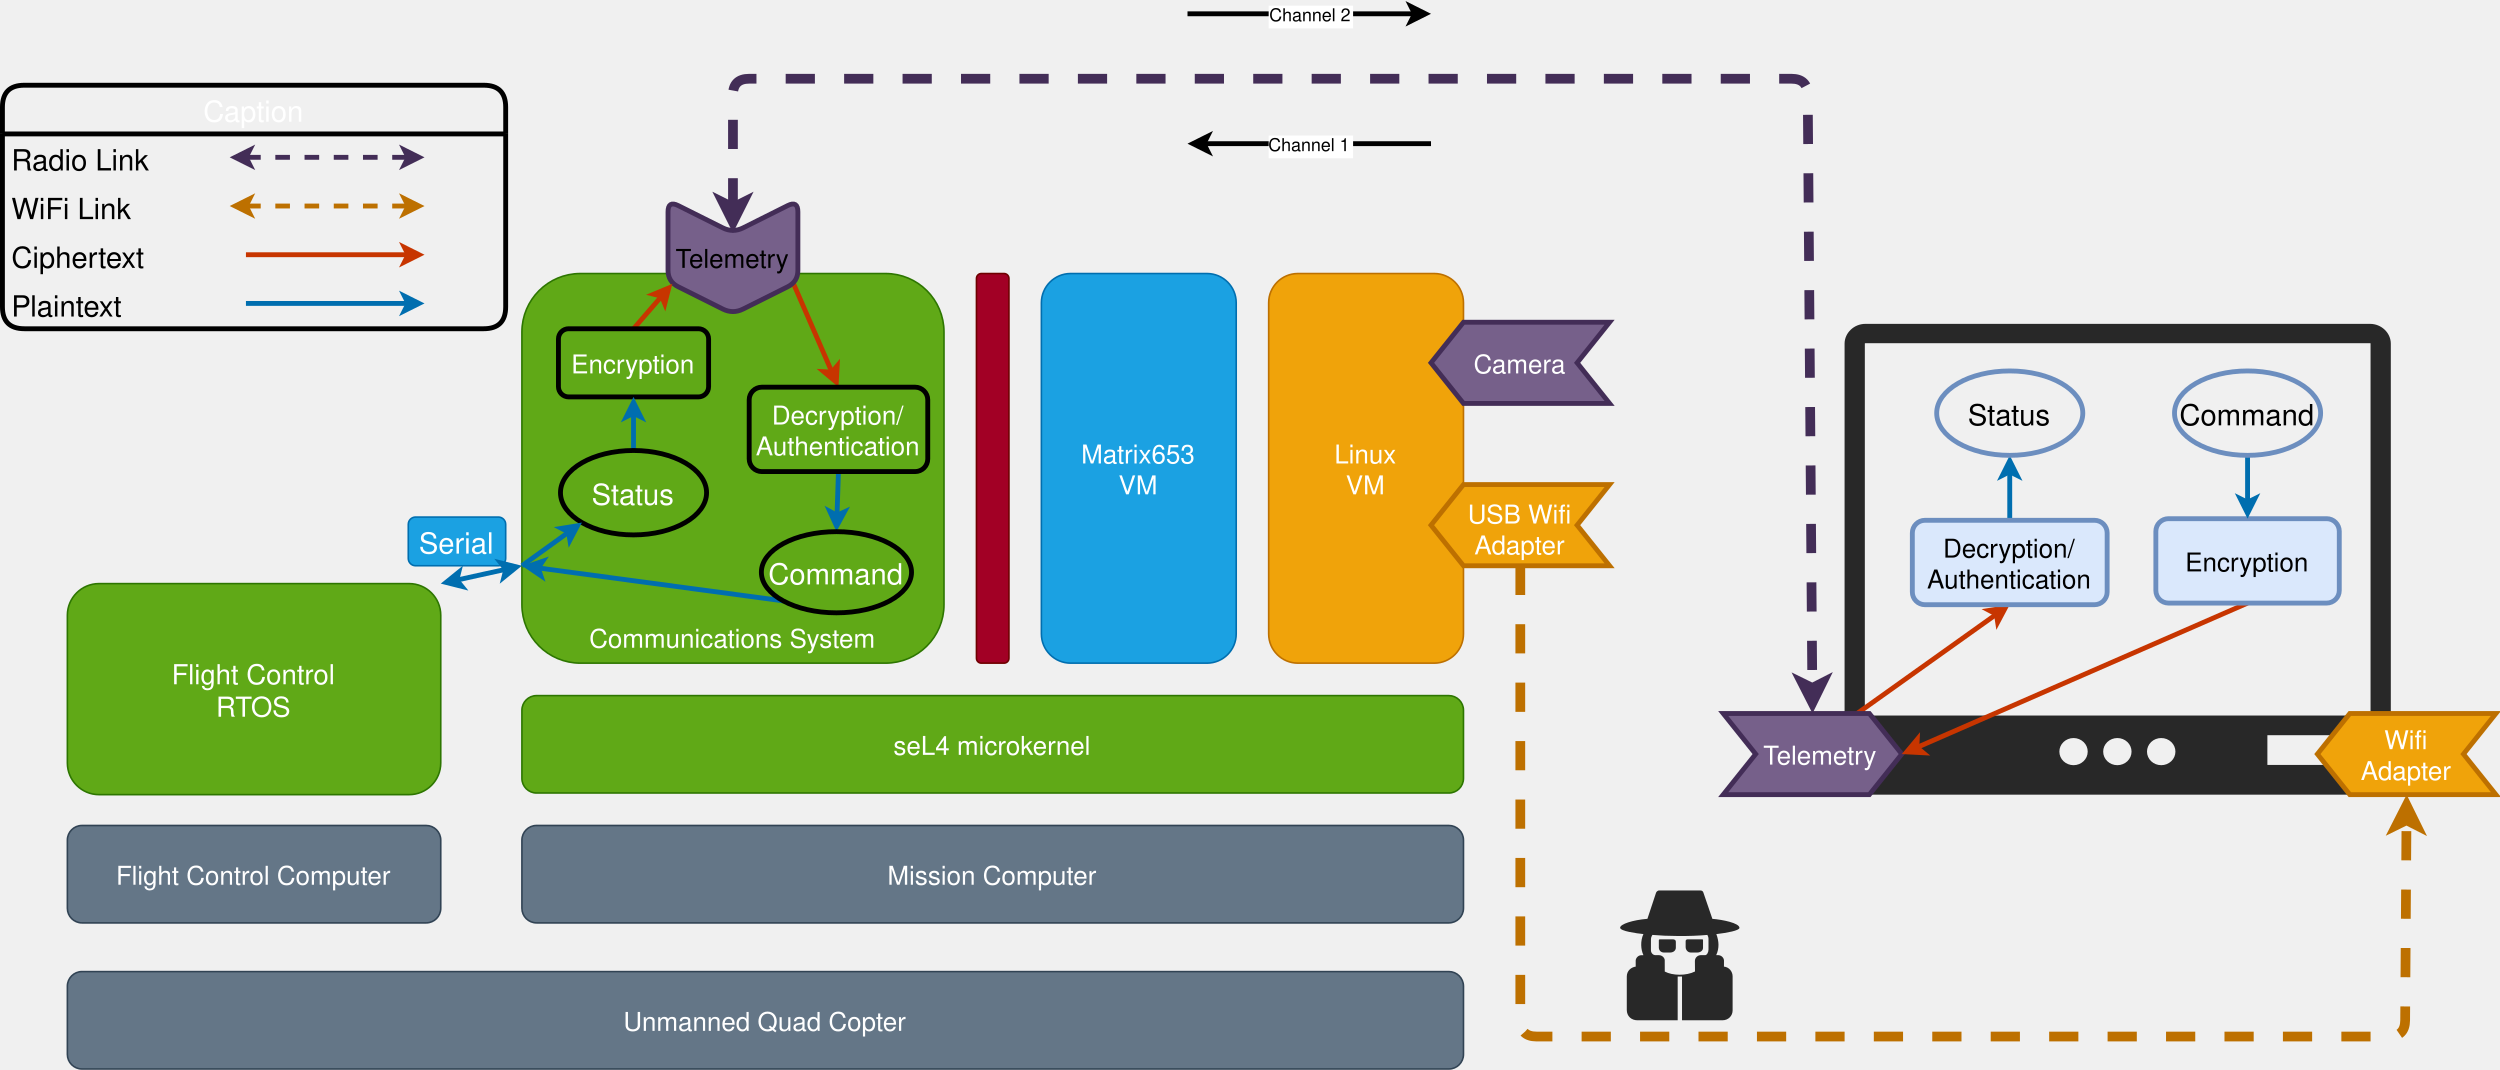
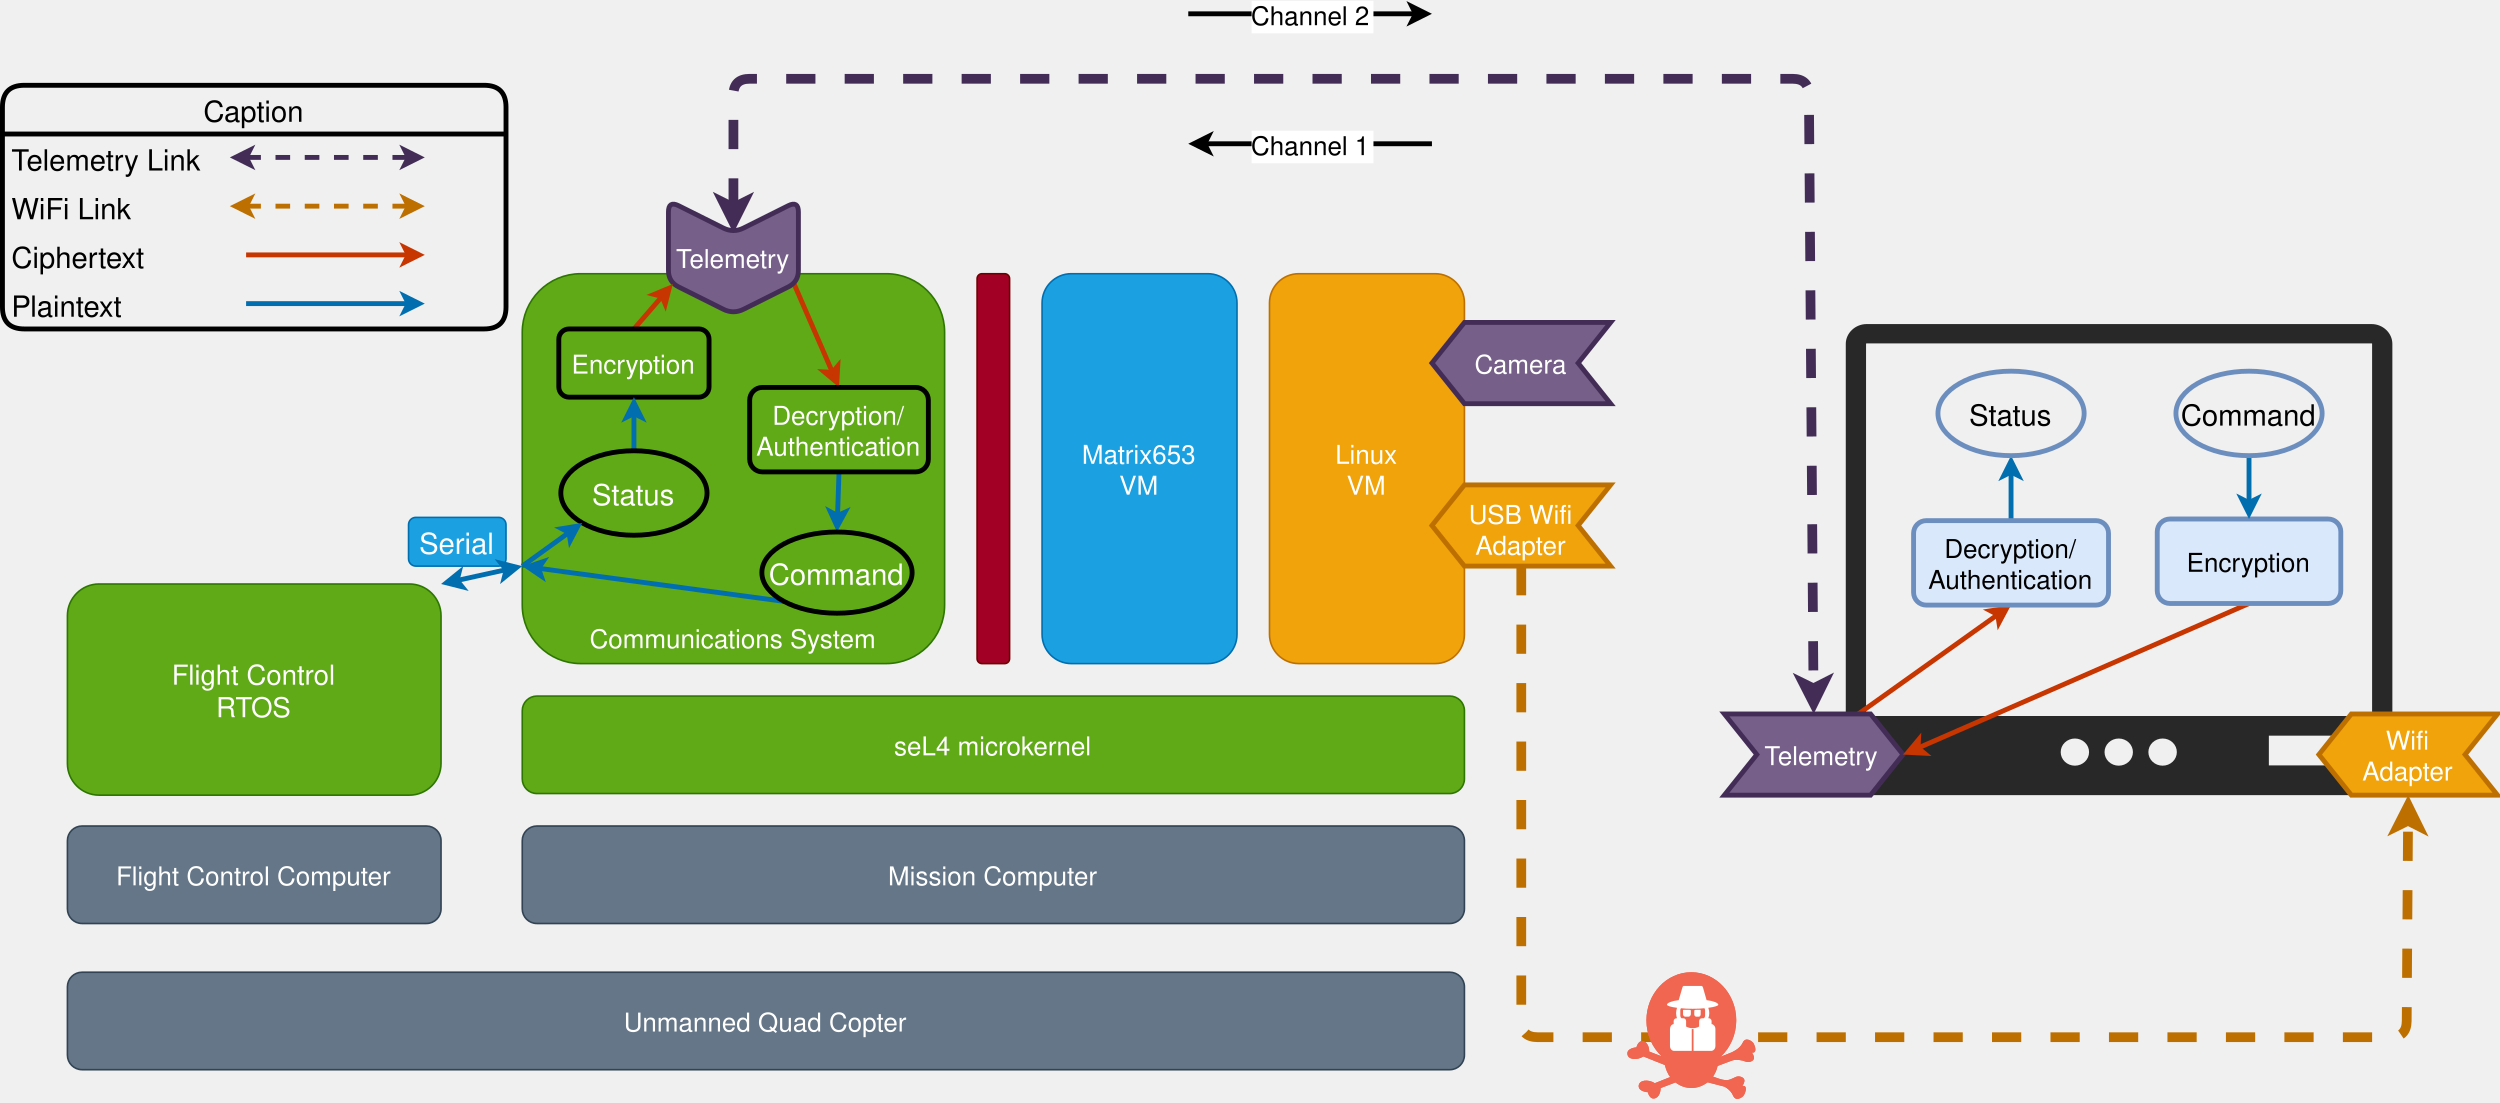
- <svg xmlns="http://www.w3.org/2000/svg" version="1.1" width="1540px" height="659px" viewBox="-0.5 -0.5 1540 659" content="&lt;mxfile&gt;&lt;diagram id=&quot;E4ksEo9JBggvoTbmlbK2&quot; name=&quot;Page-1&quot;&gt;7V3fc6M4Ev5r/LgphPjlx9hJ7h6S2txk72b3aUoB2VYFgwvwxN6//iQsYZCEwY6wndlkpiZGCBm+7v66Wy0xIzhdbv6VodXiKY1wPLKtaDOCdyPbBq4F6C/WsuUtlmiZZyTibfuGF/I3Fh1565pEOG90LNI0Lsiq2RimSYLDotGGsix9b3abpXHzW1dojpWGlxDFaut3EhUL3upZ1v7EvzGZL/hXj8WJJRKdeUO+QFH6XmuC9yM4zdK02H1abqY4ZugJXHbXPbScrW4sw0nR64Ix3F3yE8Vr/nT8zoqteNyfOCsIffpH9Irj5zQnBUkTeuo1LYp0OYKT/A0XIXswix4simVMPwL6cUbieJrGaVaOA+2A/WH9iyx9w+JMkib0iybiW25jMmejF+mKtq5SkhQ4u/9JHyjnwyLeI8TsFBtvgVbsXpebOdO4m5DkYfojRzN8Q9LiR7EgyTz/Qag65Dfs3/Im+HPTb8WbVvRAJROqzThd4iLb0i7iAgD93TVck23Ix3jfq4UDOMSLmkZQleDqyFVxXg2+lxb9wAXWIjxHFd4LzgiKFRHSZywU4KlILMu7v31QRQVeEcC2DmtZTEsSRexbJlm6TiIcCdGnScENFwT8uDb+rPyh7fMY5TnXnBb4NUJqlUiFKxcIdC1FIJ6lygMaEIetCOMhLr/Btqb06bM0Lj8tV2uGpCwhCb6mODzH9wL/AIyKYCFVDteRBOGZATloYuw6KsYVoHWQPQMgqxr/RPKc8dGvgS30usF1g4HAdRVwc/zoML9FQoZBlmCVWg6Da6ExOApc+85nfvQs4DreGcH1etCDx6iXPfy3P35/uQjS/iAUAceqX9RSBDBBxH53SDMUlAMoqW1p6FXnw2zHRExhHQ2eZKcSmIjePyWWI8D0HizLFJie0wPMwbAECpaPJFlvanb+v6fjVHNmIWghFc2H8keH5uTOt4bi08DuRhcMBq8mdXlCRUY2ngs/AHEV+vZW2H0QbR5iL7gkxMANuukARzQ55oc8l8MbUvxJD60b3+WHf412QT77fLepH2zFAXWC291Vrjj8q35uf1l5JK7byUMk4rA7+aiMRTYuRNG2dBKe+jSROEhJebrOwmqagkNfoGyORT+H92RwHZR8hmNUkJ/NuYaPcXoPUhc5dF7gMu+meST9IpbylU3P+2MK2waLWRmgZH4KeA51j67fKSjvgMllaYH4pMPYUgXne54VMFZEWSiGc8zYn+O6DfsDmoTS15hfYMQXqynlHzjG+4E6U3xuj3W8eNMpiX23tWmEaFnm3LkjxUbAdxVpDJXeA1+Vxtm5EJjmwko6g3Ghr+FC/4Jc2CM7MMKFWvAMcGEb9xkwL1B5CpEg+2reBoDGwFwj4bLqpj4f3VXBhRF5QEkegSqP4fiuR2ngIN/V6Q70oztQJ7sa930augNjDd0JzrkA3Yn7qQnxPgmz7aoMpw4nRmpmHgb4ddbPKpr4RggHs3DY4ABAz7tpRmvQ1fGXph7j2gaw1syffi7XUguzfwPBoUDbgLjG8uQB1GS2g/kazXTsFC1xhv6RjmbsNO3G1lQdBvMzomZqxM+cY4rBO0I4EcoXnZN57ZN2/ZyOrYux7bFpp1NeeptlaFvrUBbo89rIz6yhplp+U7U8X1qRIPUHrsQL0gX0w+4W9spVPUtP079oBlCJ9vREupOmK8UagKbheWlanX/87wt9LOs7mZHaJO9thFa6yu8/gryhL4c9jq3ISJihcfq21Qjzy5zag1TH8xqyOm+KDdUU+8uSasIRdepL5NvQUbkuWaIkoeDY1n/WiP2aplrpfKIVLlJBy9P4k0CHsYk1GACq/mSaLpfrhKom4wAayFgvW8pJy0sZQMwWWU5Q+DYv26VRL2oeUBKdY40V0Wmr6WbMo4efwUl0y9b3MtzZwkISlpihrFCbD1fQ67F+I4Y/Z9rRln235/6tUm7OyXPkTpukqi+WOuCnjksrlDwgkKaiqyK3GGL3RPyqAwlF4DYH8qVxdiAo4xyb5zjSytOgI80BYspJ2//jWY7bI8sxn1X7w1arBq/ci3mPpmVYPS3D/PSto8ZrvadvO6Zkj1/lVkXMqtyMeBdbSmNsERHVGGdcdapzjsh3PrbWpY+DMVzvuNRSl2qRU/tipp4GI/bfNJa6eJczGHUy8Q7vDeahnumsiwV9Nh75/VrG5Eres/J6nVmmCUsS5mgqVDtd7YVxglFfZzaQofS1iPMEV1Ca1HNsSex9gyt5sTKU1z21RFcnRTR9tOoAP5/Azg1urgU3n4eePZWeL1eMdjRFN5p9oyRSBRnHZJU302Mmtfp+sVPAbc2j2wnaCB0rU7SumjvrYxsj836uivzpsc2VLF0b3nh0ZTXngsmAmtK9FKhY57+49cAA3khVRKiZehoPFc64akx5quOpLQI9xvd8OtvRWs7lHI+nptFTpM+h83eyjNFuVpdhyM8wlMMFiaNHtE3X7JForBq+iaPJIs3I37Q/Envfy1CWSwBajR4v7Eo+ZoZz2udZoAmkpie0aXR8RHkh7iaNY7TKyWt5f+zCJUWbJBO+K393Vav5H5OQfIAqDJi/tIUrUCcFoC6TAUYcp6fa/jcUkZQ2PZLkTVGfE6sEMZ6xy1prBPkKhSSZP5bd7px9yzf+wKwppZfP4jJ3WtALMR1hwqct6b25E/qXQjJlftml9zqlx2B/TP+y7hmVbEJvH5FSYJgq3DtmSrerk6LXyhy6dOuUZZkadalst1thKufQT0OMlCU8tWqnOoez5LqHlhqdVjrw+sY658lagcQEjnPjWOP9j98csG8Oa8u7wg8PazCj9dSM9jt5IF/ccr3conljwHDc4qthyxVyy2nLGK+cW/xhuKVjWJPcou7emJLVolT04otarpBaxmelFrXY9Rwz8L604zq1o1r/cJ6o9vTFNhct6V+bV5HWngBrGLfSNa5Jv9LnjRCDasZpc1TXrhlwIM3oGNegZvi/YI2hbb+osRqDWP3d3B7v9NRV8zOlvjrfZWT9xGfbS0oJQ6nY2YoD1r55x0jNwVenlYar9Wi1vH+tx5sG9xNTS/CpcsnLwDQ592C1Ht/ksskrWQQ2PIm5GhITO88vQWLqRuwB1xlck/VAP7ic7QTmQsNWLAzvZlXiJ99vxk/yW9T6xmHytkl5HINxV6DmatMF2zbEeunZq3yT94gXFWvZb/9NKxoBCfHzt67zYUfVjpAeamyeCoSyf2adlHXp5K0QsnIrAxnUyrEaSO61EqgyGEorhQJcl1ba3Vr5md+6n+NwnZFiW3/nvm3IxVlQjsyrVzbXtztD3Vq6E97KRw/3/x3DzhD2/6sFvP8/&lt;/diagram&gt;&lt;/mxfile&gt;">
+ <svg xmlns="http://www.w3.org/2000/svg" version="1.1" width="1539px" height="679px" viewBox="-0.5 -0.5 1539 679" content="&lt;mxfile&gt;&lt;diagram id=&quot;E4ksEo9JBggvoTbmlbK2&quot; name=&quot;Page-1&quot;&gt;7V1rc9q4Gv41fDwZyfKNj4Eku2cmmZOz2d3ufuooRoAmxmZs08D++pVsydiSAENlIG3SToNlWdjv5XmvcgdovFj/kuHl/CmdkHjggMl6gO4GjgMhQOwXH9lUI0EwrAZmGZ2ISduBF/oPEYNAjK7ohOStiUWaxgVdtgejNElIVLTGcJal7+1p0zRuf+sSz4g28BLhWB/9QifFXIz6AGxP/ErobC6+eihPLLCcLAbyOZ6k740hdD9A4yxNi+rTYj0mMSeepEt13cOOs/WNZSQpOl0wFKz4huOVeDpxZ8VGPu43khWUPf0jfiXxc5rTgqYJO/WaFkW6GKBR/kaKiD8YYAfzYhGzj5B9nNI4HqdxmpXrICfkf/j8IkvfiDyTpAn7opH8ltuYzvjqRbpko8uUJgXJ7r+xB8rFsljMiAg/xdeb4yW/18V6xgXuJqJ5lH7N8ZTc0LT4WsxpMsu/UiYO+Q3/t7wJnVSCevxGyLoxJEj3C0kXpMg2bEotySiorhGC7CCxxvtWLFwoSDxvSAQTCSGOQhRn9eJbbrEPgmE7mOfqzHshGcWxxkL2QIVGeMYSAPz72wedVfAVQ+KYaK2yaUEnE/4toyxdJRMykaxPk0IoLgzFcWP9afnDxmcxznMhORY4UtNVMAR5QGOID3R+IAvscDRmPMTlNzhgzJ4+S+Py02K54pRUOaSQr80O3w38MNhDRo2xiAmH5yqM8O0QOWzT2HN1GtcEbRLZt0BkXeKfaJ5zPPoxaIv8w8T1wp6I62nEzcmjy+0WjTgNsoTo0LKfuAAP4VHEde4CbkfPQlzXPyNx/Q7w4HPo5Q//2+//e7kIpYNeIAINdbtohAhoA4iDwy5NX6TsQUgdYIBXkw1zXBs+BTiaeIqeKsTE7P4ZsBxBTP8BAFvE9N0OxOyNllCj5SNNVuuGnv/5dJxoTgFGAOvUfCh/TNQc3QWgLzwNncPUhb2R1xC6POEio2vfQ99B4tr17SywWyfaPon98JIkhl54GA7IhAXH4lDEcmRNi7/YIbgJPHH496By8vnnu3XzYCMPmBHcVFd58vDv5rntZeWRvK7ihwzE0eHgo1YWVbkwozYwcXgcsEBiLyTl6SqL6jSFIH2BsxmR81wxk5NrL+czEuOCfmvnGr4P0zuAuoyh84KUcTeLI9kX8ZCvHHreHjOyrYnMykAt8tOI5zLz6AUHGeXvUbksLbBIOgyBzrjA90HIURFnkVzOtaN/rue19A8aAsrAoH6hFVush5S/k5hsFzoY4gt9bNJLDJ0S2B/WNgMTa22zwQ3FN4KBp3Gjr/AeBjo3zo6F0DYWAiCcrd6wMDBgYXBBLOwQHVjBQiPxLGDhLuyzoF6wthQyQA70uA1Cg4J5Vtxl3Uz93HAH63BY8iPU+dEf3nUoDezFuybcwW5wB5tg18C+DwN3cGiAO4k5F4A7eT8NJt4nUbZZlu7U/sBIj8yjkLxOu2lFm74TTMJptIcfNrQF+f5N21tDngm/DPUYz7FAa0P+9GOZloab/R8Y7nO0LbBrqCYPkCGy7c3WGNKxY7wgGf4pDc3QbeuNY6g69GZnZM3Uip05R4rBP4I5E5zPDybzdiftuhkdx+RjO0PbRqe89DbL8KYxoSzQ542Vn/lAQ7SCtmj5gdKRoMyHnoILygXsQ3ULW+Gqn6Wj6l80AqhZe7TC17byIEzXgtUDTKPzwrSef/zjhT0W+EKntJHkvZ3gpany+1OANwpUt8d1NB5JNbQO347uYX6q024n1fX9Fq/OG2IjPcT+1KQGc2Sd+hLxNnJ1rEsWOEkYcRzw/xXmv8apkTsfqMNFKWj5BnsSmmhsowcDIt2ejNPFYpUw0eQYwBwZ8LJhmLS4lALEvMlyhKO3WTmurHpR9UAK61ww1FhnrKbbUY8OdoYkk1ve38vpzhsLaVTSDGeFPry/gt709Vs+/DnDjl3R9+7YfyeX2zl5QbnTklTNZqk9duq4sEKLA0IlFV0XueUS1ROJq/YEFKHXXihQ1qmIoK1zbJzjKp2n4YEwB8qUk3H+90c5Xocox35UHfRbreq9ci/zHm3NAB01w3761tX9tc7p2wMp2eO73GqPWeebFeviKGGMIz2iBuIM60lNzJHxzvf1unQxMJbrHZdqdambnHY3M3VUGLn/ptXq4l9OYfRk4h3ZKsxDM9JZFXP2bMLz+7GUyVOsZ231DkaZNjRJqqMtV+10sZfKCQddjVlPitJVI87jXCElqec6Ctu7OldqszJS+552eFcneTRdpGoPPp+Azi1sbjg3HweefR2eL1eMdg1FNxZ942SiMzKO6TJvh8eca839YqcQd2ccvRugrcCxlqL19NjZ7NtYyft5OuVP922upHWtf+UxldXcCwYDekj3UuBilf/g2oNCdKNUEZEh9TTsy53xdJ/yVMPTaAI9xvZ8ON0xas7lDI+vh9FjbI6h83e6iHGV1eU0FGc4laM5jSePeJOu+CMxXzV6k0ejeZrRf9h8LPe+l66s4AACrRkv/EqxZkZyNudZUhMqQ0943Zr4iPNC3k0ax3iZ09fy/viFC0ZtmozErvzqqp3qf0xAckpTnVACC+qvbOEK9aQAMkUy0Irh9HXdb/SkgkeavGkidGKlICZTftnOOkG+xBFNZo/ltDt3O/KbeGg+lLLLp3EZP83ZhYStMBKpS3Zv3oj9ZWQZc9vssXsds2O4PWZ/+fSMcTdht49pyTTChO6dcMGraqX4tVaJQ/J1ihQZRKbW38NCUxuIblJipTTh65U73UCcJd7d1250WvnA7+rvnCdyhQoauO6NC4bbn6C9YNc41lF3hu9f1mJU6+tR7Rf6QD+x5XqxxfDWgP6wJdBdlyvEltNaGa8cW4J+sOXAsjaxRd/BMabLeSnoxSe0XCG0DM8KLXrB6znmxPuUjuuUjroH4jxe7ekNNxct61+bVVH6TyDox6wcWtemXenyVoheJeO0PNW1SwbqSTIOrGtRMoIfsM6wa8+otTqD7ABvb5F3O8qq/WxpoOe8rPRQfLT9pAwwtKqdoxlg49t3rNQdAj2t1F+9Z18St0O9xx+H9yNbbfhMuNRWMEPM3Vu9J7DZOnkljWD9g5hnADG5+/wSIKZvxu6x1+CatAcF4eV0J7TnGu6kheUdrZr/FARt/0l9k1pXP0zdOqmuY9HvCvVYbTznW4f4LDN6lW/zHojCYiP67b5xpcPmICkO4k3s4msG9S6RDmJtHxqk8H9kGVVl6+TtEaqwawtZlNKh7lhupRTqPDiXlEqBuC4p7VBUtPVm/gfg+54x0VI3MJtfz6+xoZ2WuxuY3+C/54X9UbpY8gch/434o4xeZ9WHu2KeEVx4lSyIMcP11TTx6yux1E8NgVIbMG5btPMeQHa4/Q8gKjXb/jca6P5f&lt;/diagram&gt;&lt;/mxfile&gt;">
  <defs>
    <clipPath id="mx-clip-5-82-302-30-0">
      <rect x="5" y="82" width="302" height="30" />
    </clipPath>
    <clipPath id="mx-clip-5-112-302-30-0">
      <rect x="5" y="112" width="302" height="30" />
    </clipPath>
    <clipPath id="mx-clip-5-142-302-30-0">
      <rect x="5" y="142" width="302" height="30" />
    </clipPath>
    <clipPath id="mx-clip-5-172-302-30-0">
      <rect x="5" y="172" width="302" height="30" />
    </clipPath>
  </defs>
  <g>
    <rect x="1098" y="199" width="413" height="290" fill="none" stroke="none" pointer-events="all" />
    <path d="M 1148.57 199 C 1141.59 199 1135.76 204.56 1135.76 211.19 L 1135.76 440.28 L 1114.93 440.28 C 1105.57 440.28 1098 447.5 1098 456.44 L 1098 472.84 C 1098 481.77 1105.57 489 1114.93 489 L 1494.07 489 C 1503.43 489 1511 481.77 1511 472.84 L 1511 456.44 C 1511 447.5 1503.43 440.28 1494.07 440.28 L 1472.24 440.28 L 1472.24 211.19 C 1472.24 204.56 1466.46 199 1459.47 199 Z M 1148.57 210.91 L 1459.47 210.91 C 1459.76 210.91 1459.76 210.95 1459.76 211.19 L 1459.76 440.28 L 1148.24 440.28 L 1148.24 211.19 C 1148.24 210.95 1148.28 210.91 1148.57 210.91 Z M 1396.21 452.39 L 1472.53 452.39 L 1472.53 470.69 L 1396.21 470.69 Z M 1276.8 454.13 C 1279.12 454.13 1281.35 455.02 1282.99 456.59 C 1284.63 458.16 1285.55 460.3 1285.53 462.51 C 1285.53 467.12 1281.62 470.85 1276.8 470.85 C 1274.48 470.85 1272.26 469.97 1270.62 468.41 C 1268.99 466.85 1268.07 464.73 1268.07 462.51 C 1268.06 460.3 1268.97 458.16 1270.61 456.59 C 1272.25 455.02 1274.48 454.13 1276.8 454.13 Z M 1303.79 454.13 C 1306.12 454.13 1308.34 455.02 1309.98 456.59 C 1311.62 458.16 1312.54 460.3 1312.53 462.51 C 1312.53 464.73 1311.61 466.85 1309.97 468.41 C 1308.33 469.97 1306.11 470.85 1303.79 470.85 C 1298.97 470.85 1295.06 467.12 1295.06 462.51 C 1295.05 460.3 1295.96 458.16 1297.6 456.59 C 1299.24 455.02 1301.47 454.13 1303.79 454.13 Z M 1330.79 454.13 C 1333.12 454.12 1335.36 455 1337 456.58 C 1338.65 458.15 1339.57 460.29 1339.56 462.51 C 1339.56 464.73 1338.64 466.86 1336.99 468.42 C 1335.34 469.99 1333.11 470.86 1330.79 470.85 C 1328.47 470.85 1326.25 469.97 1324.61 468.41 C 1322.97 466.85 1322.05 464.73 1322.05 462.51 C 1322.04 460.3 1322.96 458.16 1324.59 456.59 C 1326.23 455.02 1328.46 454.13 1330.79 454.13 Z" fill="#282828" stroke="none" pointer-events="all" />
    <rect x="251" y="318" width="60" height="30" rx="4.5" ry="4.5" fill="#1ba1e2" stroke="#006eaf" pointer-events="all" />
    <g fill="#ffffff" font-family="Helvetica" text-anchor="middle" font-size="18px">
      <text x="280.5" y="340.5">Serial</text>
    </g>
    <rect x="41" y="508" width="230" height="60" rx="9" ry="9" fill="#647687" stroke="#314354" pointer-events="all" />
    <g fill="#ffffff" font-family="Helvetica" text-anchor="middle" font-size="16px">
      <text x="155.5" y="544.5">Flight Control Computer</text>
    </g>
    <rect x="321" y="508" width="580" height="60" rx="9" ry="9" fill="#647687" stroke="#314354" pointer-events="all" />
    <g fill="#ffffff" font-family="Helvetica" text-anchor="middle" font-size="16px">
      <text x="610.5" y="544.5">Mission Computer</text>
    </g>
    <rect x="321" y="428" width="580" height="60" rx="9" ry="9" fill="#60a917" stroke="#2d7600" pointer-events="all" />
    <g fill="#ffffff" font-family="Helvetica" text-anchor="middle" font-size="16px">
      <text x="610.5" y="464.5">seL4 microkernel</text>
    </g>
    <rect x="41" y="359" width="230" height="130" rx="19.5" ry="19.5" fill="#60a917" stroke="#2d7600" pointer-events="all" />
    <g fill="#ffffff" font-family="Helvetica" text-anchor="middle" font-size="17px">
      <text x="155.5" y="421">Flight Control</text>
      <text x="155.5" y="441">RTOS</text>
    </g>
    <rect x="321" y="168" width="260" height="240" rx="36" ry="36" fill="#60a917" stroke="#2d7600" pointer-events="all" />
    <rect x="601" y="168" width="20" height="240" rx="3" ry="3" fill="#a20025" stroke="#6f0000" pointer-events="all" />
    <rect x="781" y="168" width="120" height="240" rx="18" ry="18" fill="#f0a30a" stroke="#bd7000" pointer-events="all" />
    <g fill="#FFFFFF" font-family="Helvetica" text-anchor="middle" font-size="16px">
      <text x="840.5" y="285">Linux</text>
      <text x="840.5" y="304">VM</text>
    </g>
    <rect x="641" y="168" width="120" height="240" rx="18" ry="18" fill="#1ba1e2" stroke="#006eaf" pointer-events="all" />
    <g fill="#ffffff" font-family="Helvetica" text-anchor="middle" font-size="16px">
      <text x="700.5" y="285">Matrix653</text>
      <text x="700.5" y="304">VM</text>
    </g>
    <path d="M 488.33 174.33 L 511.97 228.73" fill="none" stroke="#c73500" stroke-width="3" stroke-miterlimit="10" pointer-events="stroke" />
    <path d="M 514.66 234.92 L 506.95 228.46 L 511.97 228.73 L 515.2 224.88 Z" fill="#c73500" stroke="#c73500" stroke-width="3" stroke-miterlimit="10" pointer-events="all" />
    <path d="M 426 138 L 419.13 124.26 Q 416 118 423 118 L 459 118 Q 466 118 469.13 124.26 L 482.87 151.74 Q 486 158 482.87 164.26 L 469.13 191.74 Q 466 198 459 198 L 423 198 Q 416 198 419.13 191.74 L 432.87 164.26 Q 436 158 432.87 151.74 Z" fill="#76608a" stroke="#432d57" stroke-width="3" stroke-miterlimit="10" transform="rotate(90,451,158)" pointer-events="all" />
    <rect x="421" y="143" width="60" height="30" fill="none" stroke="none" pointer-events="all" />
-     <g fill="#000000" font-family="Helvetica" text-anchor="middle" font-size="16px">
+     <g fill="#FFFFFF" font-family="Helvetica" text-anchor="middle" font-size="16px">
      <text x="450.5" y="164.5">Telemetry</text>
    </g>
    <path d="M 1143.5 439 L 1229.27 377.86" fill="none" stroke="#c73500" stroke-width="3" stroke-miterlimit="10" pointer-events="stroke" />
    <path d="M 1234.77 373.95 L 1230.05 382.83 L 1229.27 377.86 L 1224.83 375.51 Z" fill="#c73500" stroke="#c73500" stroke-width="3" stroke-miterlimit="10" pointer-events="all" />
    <path d="M 1061 439 L 1151 439 L 1171 464 L 1151 489 L 1061 489 L 1081 464 Z" fill="#76608a" stroke="#432d57" stroke-width="3" stroke-miterlimit="10" pointer-events="all" />
    <rect x="1091" y="449" width="60" height="30" fill="none" stroke="none" pointer-events="all" />
    <g fill="#FFFFFF" font-family="Helvetica" text-anchor="middle" font-size="16px">
      <text x="1120.5" y="470.5">Telemetry</text>
    </g>
    <path d="M 1384 371 L 1180.26 459.96" fill="none" stroke="#c73500" stroke-width="3" stroke-miterlimit="10" pointer-events="stroke" />
    <path d="M 1174.07 462.66 L 1180.52 454.93 L 1180.26 459.96 L 1184.12 463.18 Z" fill="#c73500" stroke="#c73500" stroke-width="3" stroke-miterlimit="10" pointer-events="all" />
    <rect x="1327.5" y="319" width="113" height="52" rx="7.8" ry="7.8" fill="#dae8fc" stroke="#6c8ebf" stroke-width="3" pointer-events="all" />
    <g fill="#000000" font-family="Helvetica" text-anchor="middle" font-size="16px">
      <text x="1383.5" y="351.5">Encryption</text>
    </g>
    <path d="M 881 198 L 971 198 L 991 223 L 971 248 L 881 248 L 901 223 Z" fill="#76608a" stroke="#432d57" stroke-width="3" stroke-miterlimit="10" transform="rotate(-180,936,223)" pointer-events="all" />
    <rect x="906" y="208" width="60" height="30" fill="none" stroke="none" pointer-events="all" />
    <g fill="#FFFFFF" font-family="Helvetica" text-anchor="middle" font-size="16px">
      <text x="935.5" y="229.5">Camera</text>
    </g>
    <path d="M 936 348 L 936 628 Q 936 638 946 638 L 1471 638 Q 1481 638 1481.07 628 L 1481.89 504.71" fill="none" stroke="#bd7000" stroke-width="6" stroke-miterlimit="10" stroke-dasharray="18 18" pointer-events="stroke" />
    <path d="M 1481.95 495.71 L 1487.87 507.75 L 1481.89 504.71 L 1475.87 507.67 Z" fill="#bd7000" stroke="#bd7000" stroke-width="6" stroke-miterlimit="10" pointer-events="all" />
    <path d="M 881 298 L 971 298 L 991 323 L 971 348 L 881 348 L 901 323 Z" fill="#f0a30a" stroke="#bd7000" stroke-width="3" stroke-miterlimit="10" transform="rotate(-180,936,323)" pointer-events="all" />
    <rect x="898.5" y="310" width="75" height="30" fill="none" stroke="none" pointer-events="all" />
    <g fill="#FFFFFF" font-family="Helvetica" text-anchor="middle" font-size="16px">
      <text x="935.5" y="322">USB Wifi</text>
      <text x="935.5" y="341">Adapter</text>
    </g>
    <path d="M 1427 439 L 1517 439 L 1537 464 L 1517 489 L 1427 489 L 1447 464 Z" fill="#f0a30a" stroke="#bd7000" stroke-width="3" stroke-miterlimit="10" transform="rotate(-180,1482,464)" pointer-events="all" />
    <rect x="1452" y="449" width="60" height="30" fill="none" stroke="none" pointer-events="all" />
    <g fill="#FFFFFF" font-family="Helvetica" text-anchor="middle" font-size="16px">
      <text x="1481.5" y="461">Wifi</text>
      <text x="1481.5" y="480">Adapter</text>
    </g>
    <rect x="41" y="598" width="860" height="60" rx="9" ry="9" fill="#647687" stroke="#314354" pointer-events="all" />
    <g fill="#ffffff" font-family="Helvetica" text-anchor="middle" font-size="16px">
      <text x="470.5" y="634.5">Unmanned Quad Copter</text>
    </g>
    <rect x="341" y="377" width="220" height="30" fill="none" stroke="none" pointer-events="all" />
    <g fill="#FFFFFF" font-family="Helvetica" text-anchor="middle" font-size="16px">
      <text x="450.5" y="398.5">Communications System</text>
    </g>
    <path d="M 451 127.29 L 451 58 Q 451 48 461 48 L 1103 48 Q 1113 48 1113.08 58 L 1115.88 423.29" fill="none" stroke="#432d57" stroke-width="6" stroke-miterlimit="10" stroke-dasharray="18 18" pointer-events="stroke" />
    <path d="M 451 136.29 L 445 124.29 L 451 127.29 L 457 124.29 Z" fill="#432d57" stroke="#432d57" stroke-width="6" stroke-miterlimit="10" pointer-events="all" />
    <path d="M 1115.95 432.29 L 1109.86 420.34 L 1115.88 423.29 L 1121.86 420.25 Z" fill="#432d57" stroke="#432d57" stroke-width="6" stroke-miterlimit="10" pointer-events="all" />
    <path d="M 389.75 202 L 407.06 181.98" fill="none" stroke="#c73500" stroke-width="3" stroke-miterlimit="10" pointer-events="stroke" />
    <path d="M 411.47 176.87 L 408.99 186.62 L 407.06 181.98 L 402.18 180.74 Z" fill="#c73500" stroke="#c73500" stroke-width="3" stroke-miterlimit="10" pointer-events="all" />
    <rect x="343.5" y="202" width="92.5" height="42" rx="6.3" ry="6.3" fill="#60a917" stroke="#000000" stroke-width="3" pointer-events="all" />
    <g fill="#ffffff" font-family="Helvetica" text-anchor="middle" font-size="16px">
      <text x="389.25" y="229.5">Encryption</text>
    </g>
    <path d="M 516 290 L 515.09 316.9" fill="none" stroke="#006eaf" stroke-width="3" stroke-miterlimit="10" pointer-events="stroke" />
    <path d="M 514.86 323.65 L 510.67 314.5 L 515.09 316.9 L 519.66 314.8 Z" fill="#006eaf" stroke="#006eaf" stroke-width="3" stroke-miterlimit="10" pointer-events="all" />
    <rect x="461" y="238" width="110" height="52" rx="7.8" ry="7.8" fill="#60a917" stroke="#000000" stroke-width="3" pointer-events="all" />
    <g fill="#ffffff" font-family="Helvetica" text-anchor="middle" font-size="16px">
      <text x="515.5" y="261">Decryption/</text>
      <text x="515.5" y="280">Authentication</text>
    </g>
    <path d="M 280.87 356.83 L 311.13 350.17" fill="none" stroke="#006eaf" stroke-width="3" stroke-miterlimit="10" pointer-events="stroke" />
    <path d="M 274.28 358.28 L 282.1 351.95 L 280.87 356.83 L 284.03 360.74 Z" fill="#006eaf" stroke="#006eaf" stroke-width="3" stroke-miterlimit="10" pointer-events="all" />
    <path d="M 317.72 348.72 L 309.9 355.05 L 311.13 350.17 L 307.97 346.26 Z" fill="#006eaf" stroke="#006eaf" stroke-width="3" stroke-miterlimit="10" pointer-events="all" />
-     <path d="M 481.98 369.64 L 331.01 349.35" fill="none" stroke="#006eaf" stroke-width="3" stroke-miterlimit="10" pointer-events="stroke" />
+     <path d="M 482.14 369.73 L 331.01 349.35" fill="none" stroke="#006eaf" stroke-width="3" stroke-miterlimit="10" pointer-events="stroke" />
    <path d="M 324.32 348.45 L 333.84 345.19 L 331.01 349.35 L 332.64 354.11 Z" fill="#006eaf" stroke="#006eaf" stroke-width="3" stroke-miterlimit="10" pointer-events="all" />
    <ellipse cx="514.75" cy="352" rx="46.25" ry="25" fill="none" stroke="#000000" stroke-width="3" pointer-events="all" />
    <g fill="#FFFFFF" font-family="Helvetica" text-anchor="middle" font-size="18px">
      <text x="514.25" y="359.5">Command</text>
    </g>
    <path d="M 389.75 277 L 389.75 254.1" fill="none" stroke="#006eaf" stroke-width="3" stroke-miterlimit="10" pointer-events="stroke" />
    <path d="M 389.75 247.35 L 394.25 256.35 L 389.75 254.1 L 385.25 256.35 Z" fill="#006eaf" stroke="#006eaf" stroke-width="3" stroke-miterlimit="10" pointer-events="all" />
    <ellipse cx="389.75" cy="303" rx="45" ry="26" fill="none" stroke="#000000" stroke-width="3" pointer-events="all" />
    <g fill="#FFFFFF" font-family="Helvetica" text-anchor="middle" font-size="18px">
      <text x="389.25" y="310.5">Status</text>
    </g>
-     <path d="M 321 348 L 349.76 327.3" fill="none" stroke="#006eaf" stroke-width="3" stroke-miterlimit="10" pointer-events="stroke" />
-     <path d="M 355.24 323.36 L 350.56 332.27 L 349.76 327.3 L 345.31 324.97 Z" fill="#006eaf" stroke="#006eaf" stroke-width="3" stroke-miterlimit="10" pointer-events="all" />
+     <path d="M 321 348 L 349.73 327.29" fill="none" stroke="#006eaf" stroke-width="3" stroke-miterlimit="10" pointer-events="stroke" />
+     <path d="M 355.21 323.35 L 350.54 332.26 L 349.73 327.29 L 345.28 324.96 Z" fill="#006eaf" stroke="#006eaf" stroke-width="3" stroke-miterlimit="10" pointer-events="all" />
    <path d="M 311 82 L 311 65.5 Q 311 52 297.5 52 L 14.5 52 Q 1 52 1 65.5 L 1 82" fill="none" stroke="#000000" stroke-width="3" stroke-miterlimit="10" pointer-events="all" />
    <path d="M 1 82 L 1 188.5 Q 1 202 14.5 202 L 297.5 202 Q 311 202 311 188.5 L 311 82" fill="none" stroke="#000000" stroke-width="3" stroke-miterlimit="10" pointer-events="none" />
    <path d="M 1 82 L 311 82" fill="none" stroke="#000000" stroke-width="3" stroke-miterlimit="10" pointer-events="none" />
-     <g fill="#FFFFFF" font-family="Helvetica" pointer-events="none" text-anchor="middle" font-size="18px">
+     <g fill="#000000" font-family="Helvetica" pointer-events="none" text-anchor="middle" font-size="18px">
      <text x="155.5" y="74.5">Caption</text>
    </g>
    <g fill="#000000" font-family="Helvetica" pointer-events="none" clip-path="url(#mx-clip-5-82-302-30-0)" font-size="18px">
-       <text x="6.5" y="104.5">Radio Link</text>
+       <text x="6.5" y="104.5">Telemetry Link</text>
    </g>
    <path d="M 151.1 96.41 L 250.9 96.41" fill="none" stroke="#432d57" stroke-width="3" stroke-miterlimit="10" stroke-dasharray="9 9" pointer-events="none" />
    <path d="M 144.35 96.41 L 153.35 91.91 L 151.1 96.41 L 153.35 100.91 Z" fill="#432d57" stroke="#432d57" stroke-width="3" stroke-miterlimit="10" pointer-events="none" />
    <path d="M 257.65 96.41 L 248.65 100.91 L 250.9 96.41 L 248.65 91.91 Z" fill="#432d57" stroke="#432d57" stroke-width="3" stroke-miterlimit="10" pointer-events="none" />
    <g fill="#000000" font-family="Helvetica" pointer-events="none" clip-path="url(#mx-clip-5-112-302-30-0)" font-size="18px">
      <text x="6.5" y="134.5">WiFi Link</text>
    </g>
    <path d="M 151.1 126.41 L 250.9 126.41" fill="none" stroke="#bd7000" stroke-width="3" stroke-miterlimit="10" stroke-dasharray="9 9" pointer-events="none" />
    <path d="M 144.35 126.41 L 153.35 121.91 L 151.1 126.41 L 153.35 130.91 Z" fill="#bd7000" stroke="#bd7000" stroke-width="3" stroke-miterlimit="10" pointer-events="none" />
    <path d="M 257.65 126.41 L 248.65 130.91 L 250.9 126.41 L 248.65 121.91 Z" fill="#bd7000" stroke="#bd7000" stroke-width="3" stroke-miterlimit="10" pointer-events="none" />
    <g fill="#000000" font-family="Helvetica" pointer-events="none" clip-path="url(#mx-clip-5-142-302-30-0)" font-size="18px">
      <text x="6.5" y="164.5">Ciphertext</text>
    </g>
    <g fill="#000000" font-family="Helvetica" pointer-events="none" clip-path="url(#mx-clip-5-172-302-30-0)" font-size="18px">
      <text x="6.5" y="194.5">Plaintext</text>
    </g>
    <path d="M 151 156.41 L 250.9 156.41" fill="none" stroke="#c73500" stroke-width="3" stroke-miterlimit="10" pointer-events="none" />
    <path d="M 257.65 156.41 L 248.65 160.91 L 250.9 156.41 L 248.65 151.91 Z" fill="#c73500" stroke="#c73500" stroke-width="3" stroke-miterlimit="10" pointer-events="none" />
    <path d="M 151 186.41 L 250.9 186.41" fill="none" stroke="#006eaf" stroke-width="3" stroke-miterlimit="10" pointer-events="none" />
    <path d="M 257.65 186.41 L 248.65 190.91 L 250.9 186.41 L 248.65 181.91 Z" fill="#006eaf" stroke="#006eaf" stroke-width="3" stroke-miterlimit="10" pointer-events="none" />
    <path d="M 1237.5 320 L 1237.5 290.1" fill="none" stroke="#006eaf" stroke-width="3" stroke-miterlimit="10" pointer-events="none" />
    <path d="M 1237.5 283.35 L 1242 292.35 L 1237.5 290.1 L 1233 292.35 Z" fill="#006eaf" stroke="#006eaf" stroke-width="3" stroke-miterlimit="10" pointer-events="none" />
    <rect x="1177.5" y="320" width="120" height="52" rx="7.8" ry="7.8" fill="#dae8fc" stroke="#6c8ebf" stroke-width="3" pointer-events="none" />
    <g fill="#000000" font-family="Helvetica" pointer-events="none" text-anchor="middle" font-size="16px">
      <text x="1237" y="343">Decryption/</text>
      <text x="1237" y="362">Authentication</text>
    </g>
    <ellipse cx="1237.5" cy="254" rx="45" ry="26" fill="none" stroke="#6c8ebf" stroke-width="3" pointer-events="none" />
    <g fill="#000000" font-family="Helvetica" pointer-events="none" text-anchor="middle" font-size="18px">
      <text x="1237" y="261.5">Status</text>
    </g>
    <path d="M 1384 280 L 1384 308.9" fill="none" stroke="#006eaf" stroke-width="3" stroke-miterlimit="10" pointer-events="none" />
    <path d="M 1384 315.65 L 1379.5 306.65 L 1384 308.9 L 1388.5 306.65 Z" fill="#006eaf" stroke="#006eaf" stroke-width="3" stroke-miterlimit="10" pointer-events="none" />
    <ellipse cx="1384" cy="254" rx="45" ry="26" fill="none" stroke="#6c8ebf" stroke-width="3" pointer-events="none" />
    <g fill="#000000" font-family="Helvetica" pointer-events="none" text-anchor="middle" font-size="18px">
      <text x="1383.5" y="261.5">Command</text>
    </g>
    <path d="M 731 8 L 870.9 8" fill="none" stroke="rgb(0, 0, 0)" stroke-width="3" stroke-miterlimit="10" pointer-events="none" />
    <path d="M 877.65 8 L 868.65 12.5 L 870.9 8 L 868.65 3.5 Z" fill="rgb(0, 0, 0)" stroke="rgb(0, 0, 0)" stroke-width="3" stroke-miterlimit="10" pointer-events="none" />
-     <g fill="rgb(0, 0, 0)" font-family="Helvetica" pointer-events="none" text-anchor="middle" font-size="11px">
-       <rect fill="rgb(255, 255, 255)" stroke="none" x="781" y="3" width="52" height="14" stroke-width="0" />
-       <text x="806.38" y="12.59">Channel 2</text>
+     <g fill="rgb(0, 0, 0)" font-family="Helvetica" pointer-events="none" text-anchor="middle" font-size="16px">
+       <rect fill="rgb(255, 255, 255)" stroke="none" x="770" y="0" width="75" height="20" stroke-width="0" />
+       <text x="806" y="15">Channel 2</text>
    </g>
    <path d="M 881 88 L 741.1 88" fill="none" stroke="rgb(0, 0, 0)" stroke-width="3" stroke-miterlimit="10" pointer-events="none" />
    <path d="M 734.35 88 L 743.35 83.5 L 741.1 88 L 743.35 92.5 Z" fill="rgb(0, 0, 0)" stroke="rgb(0, 0, 0)" stroke-width="3" stroke-miterlimit="10" pointer-events="none" />
-     <g fill="rgb(0, 0, 0)" font-family="Helvetica" pointer-events="none" text-anchor="middle" font-size="11px">
-       <rect fill="rgb(255, 255, 255)" stroke="none" x="781" y="83" width="52" height="14" stroke-width="0" />
-       <text x="805.79" y="92.59">Channel 1</text>
+     <g fill="rgb(0, 0, 0)" font-family="Helvetica" pointer-events="none" text-anchor="middle" font-size="16px">
+       <rect fill="rgb(255, 255, 255)" stroke="none" x="770" y="80" width="75" height="20" stroke-width="0" />
+       <text x="806" y="95">Channel 1</text>
    </g>
-     <path d="M 1041.04 586.26 C 1039.34 586.26 1037.86 584.77 1037.86 582.91 L 1037.86 579.27 C 1037.86 578.37 1038.45 578.11 1039.38 578.11 L 1047.99 578.11 C 1048.41 578.11 1048.56 578.24 1048.56 578.57 L 1048.56 583.37 C 1048.56 585.2 1046.76 586.26 1045.04 586.26 Z M 1024.51 586.26 C 1022.64 586.26 1021.34 584.95 1021.34 583.14 L 1021.34 578.81 C 1021.34 578.25 1021.66 578.11 1022.12 578.11 L 1029.63 578.11 C 1030.89 578.11 1031.82 578.36 1031.82 579.8 L 1031.82 583.26 C 1031.82 584.87 1030.47 586.26 1028.28 586.26 Z M 1024.99 597.97 C 1029.85 600.56 1038.22 600.65 1043.62 597.93 L 1043.56 591.46 C 1043.56 589.63 1045.03 587.85 1047.44 587.85 L 1049.89 587.87 C 1050.94 587.87 1051.93 586.14 1051.93 584.48 L 1051.93 577.77 C 1051.93 576.97 1051.62 576.08 1051.25 575.41 C 1040.19 576.43 1026.29 576.21 1017.37 575.41 C 1016.97 576.05 1016.49 576.97 1016.49 578.04 L 1016.47 584.84 C 1016.47 586.52 1017.76 587.88 1019.27 587.88 L 1021.35 587.87 C 1023.53 587.87 1024.98 589.72 1024.98 590.98 Z M 1008.24 628 C 1004.47 628 1001.6 625.54 1001.6 621.61 L 1001.6 601.05 C 1001.6 597.37 1004.4 595.31 1007.1 594.93 L 1007.08 591.28 C 1007.08 589.77 1008.56 587.9 1010.56 587.9 L 1011.85 587.88 C 1010.19 584.34 1009.88 579.15 1011.84 574.88 C 1007.84 574.49 997.5 573.11 997.5 570.98 C 997.5 568.75 1005.32 566.21 1014.31 565.49 L 1019.58 549.57 C 1019.76 549.04 1020.31 548.01 1021.76 548.01 L 1046.71 548.01 C 1047.93 548 1048.51 548.48 1048.78 549.31 L 1054.32 565.51 C 1060.47 565.98 1071 568.09 1071 571.05 C 1071 572.74 1063.2 574.16 1056.77 574.91 C 1058.41 579.35 1058.67 583.57 1056.68 587.86 L 1057.72 587.85 C 1059.91 587.85 1061.48 589.55 1061.48 591.33 L 1061.46 594.93 C 1064.7 595.25 1066.79 598.05 1066.79 600.93 L 1066.79 621.94 C 1066.79 625.17 1064.27 628 1060.45 628 L 1035.62 628 L 1035.62 601.06 L 1032.95 601.06 L 1032.95 628 Z" fill="#282828" stroke="none" pointer-events="none" />
+     <path d="M 1035.87 621.15 C 1036.17 621.15 1036.17 621.15 1036.17 621.15 C 1039.44 621.15 1039.44 621.15 1039.44 621.15 C 1040.5 621.15 1040.38 621.42 1040.38 622.41 C 1040.38 623.92 1040.38 623.92 1040.38 623.92 C 1040.25 624.71 1039.7 625.38 1038.9 625.38 C 1037.04 625.38 1037.04 625.38 1037.04 625.38 C 1036.24 625.38 1035.56 624.71 1035.56 623.92 C 1035.56 621.42 1035.56 621.42 1035.56 621.42 C 1035.56 621.29 1035.69 621.15 1035.87 621.15 Z M 1043.46 621.15 C 1046 621.15 1046 621.15 1046 621.15 C 1046.12 621.15 1046.12 621.15 1046.12 621.15 C 1046.3 621.15 1046.3 621.15 1046.3 621.15 C 1046.36 621.15 1046.43 621.29 1046.43 621.42 C 1046.43 623.92 1046.43 623.92 1046.43 623.92 C 1046.43 624.71 1045.93 625.38 1045.26 625.38 C 1043.71 625.38 1043.71 625.38 1043.71 625.38 C 1043.09 625.38 1042.48 624.71 1042.48 623.92 C 1042.48 622.47 1042.48 622.47 1042.48 622.47 C 1042.48 621.42 1042.53 621.15 1043.46 621.15 Z M 1033.89 621.62 L 1033.89 624.65 C 1033.89 625.37 1034.27 626.03 1034.63 626.36 C 1034.63 626.36 1034.63 626.36 1035.88 626.36 C 1036.73 626.36 1037.47 627.15 1037.47 628.07 C 1037.47 628.07 1037.47 628.07 1037.47 631.43 C 1039.76 632.81 1043.22 632.81 1045.5 631.43 C 1045.5 631.43 1045.5 631.43 1045.5 628.07 C 1045.5 627.15 1046.18 626.36 1047.1 626.36 C 1047.1 626.36 1047.1 626.36 1048.34 626.36 C 1048.84 626.03 1049.15 625.37 1049.15 624.65 C 1049.15 624.65 1049.15 624.65 1049.15 621.62 C 1049.15 621.04 1049.02 620.64 1048.77 620.17 C 1046.62 620.44 1044.26 620.5 1041.73 620.5 C 1041.73 620.5 1041.73 620.5 1041.55 620.5 C 1041.55 620.5 1041.55 620.5 1041.36 620.5 C 1041.36 620.5 1041.36 620.5 1041.3 620.5 C 1038.76 620.5 1036.36 620.44 1034.27 620.17 C 1033.95 620.64 1033.89 621.04 1033.89 621.62 Z M 1025.69 617.99 C 1025.69 616.88 1028.58 615.69 1032.91 615.18 C 1032.91 615.18 1032.91 615.18 1035.25 607.15 C 1035.37 606.83 1035.62 606.43 1036.12 606.43 C 1036.12 606.43 1036.12 606.43 1046.92 606.43 C 1047.35 606.43 1047.6 606.83 1047.78 607.15 C 1047.78 607.15 1047.78 607.15 1050.07 615.18 C 1054.39 615.69 1057.23 616.88 1057.29 617.99 C 1057.29 618.66 1054.88 619.45 1051.12 619.9 C 1051.55 620.96 1051.73 622.01 1051.73 623.2 C 1051.73 624.32 1051.55 625.37 1051.12 626.36 C 1051.12 626.36 1051.12 626.36 1051.55 626.36 C 1052.41 626.36 1053.15 627.15 1053.15 628.07 C 1053.15 628.07 1053.15 628.07 1053.15 629.91 C 1054.45 630.1 1055.51 631.36 1055.51 633.01 C 1055.51 633.01 1055.51 633.01 1055.51 643.39 C 1055.51 645.11 1054.32 646.43 1052.85 646.43 C 1052.85 646.43 1052.85 646.43 1042.04 646.43 C 1042.04 646.43 1042.04 646.43 1042.04 633.01 C 1042.04 633.01 1042.04 633.01 1040.94 633.01 C 1040.94 633.01 1040.94 633.01 1040.94 646.43 C 1040.94 646.43 1040.94 646.43 1030.12 646.43 C 1028.65 646.43 1027.54 645.11 1027.54 643.39 C 1027.54 643.39 1027.54 643.39 1027.54 633.01 C 1027.54 631.36 1028.46 630.1 1029.81 629.91 C 1029.81 629.91 1029.81 629.91 1029.81 628.07 C 1029.81 627.15 1030.55 626.36 1031.43 626.36 C 1031.43 626.36 1031.43 626.36 1031.86 626.36 C 1031.54 625.37 1031.3 624.32 1031.3 623.2 C 1031.3 622.01 1031.54 620.96 1031.86 619.9 C 1028.09 619.45 1025.69 618.66 1025.69 617.99 Z M 1079.27 642.28 C 1078.77 641.3 1077.96 640.7 1077.96 640.7 C 1077.96 640.7 1074.08 637.42 1072.29 641.44 C 1070.5 645.44 1065.13 647.48 1065.13 647.48 C 1058.9 649.98 1058.9 649.98 1058.9 649.98 C 1058.9 649.91 1058.9 649.91 1058.9 649.91 C 1064.63 644.46 1068.34 636.49 1068.34 627.61 C 1068.34 611.3 1055.94 598 1040.68 598 C 1025.38 598 1013.03 611.3 1013.03 627.61 C 1013.03 636.49 1016.67 644.39 1022.41 649.77 C 1017.78 648.01 1014.76 646.83 1014.76 646.83 C 1014.76 646.83 1014.89 642.14 1011.74 640.7 C 1008.66 639.32 1007.24 642.87 1006.85 644.25 C 1006.85 644.25 1001 644.59 1001.31 648.26 C 1001.55 651.89 1007.17 652.41 1011.19 649.85 C 1024.44 655.18 1024.44 655.18 1024.44 655.18 C 1025.01 657.93 1026.12 660.44 1027.66 662.55 C 1018.22 666.3 1018.22 666.3 1018.22 666.3 C 1014.15 663.74 1008.59 664.25 1008.27 667.87 C 1008.03 671.56 1013.9 671.88 1013.9 671.88 C 1014.26 673.28 1015.62 676.89 1018.77 675.44 C 1021.91 673.99 1021.8 669.32 1021.8 669.32 C 1021.8 669.32 1022.66 669.05 1030.93 665.84 C 1033.72 668 1037.04 669.26 1040.74 669.26 C 1044.46 669.26 1047.85 667.95 1050.69 665.76 C 1060.93 668.4 1060.93 668.4 1060.93 668.4 C 1060.93 668.4 1064.63 669.98 1066.42 673.99 C 1068.15 678 1072.1 674.72 1072.1 674.72 C 1072.1 674.72 1072.84 674.12 1073.34 673.14 C 1074.39 671.04 1075.13 667.48 1072.1 668 C 1072.1 668 1073.83 665.65 1073.27 664.06 C 1072.78 662.55 1069.94 661.56 1068.03 662.48 C 1066.05 663.33 1063.76 664.79 1061.49 664.39 C 1060.81 664.25 1059.81 664.46 1054.02 662.23 C 1055.38 660.31 1056.36 658.07 1056.86 655.7 C 1061.97 653.73 1065.69 652.35 1066.25 652.21 C 1068.41 651.63 1071.98 652.09 1073.89 652.95 C 1075.88 653.79 1078.64 652.95 1079.15 651.36 C 1079.7 649.77 1077.96 647.48 1077.96 647.48 C 1081 647.88 1080.26 644.46 1079.27 642.28 Z" fill="#f06650" stroke="none" pointer-events="none" />
+     <ellipse cx="1040.6" cy="627.6" rx="26.8" ry="28.8" fill="#ffffff" stroke="none" pointer-events="none" />
+     <path d="M 1035.87 621.15 C 1036.17 621.15 1036.17 621.15 1036.17 621.15 C 1039.44 621.15 1039.44 621.15 1039.44 621.15 C 1040.5 621.15 1040.38 621.42 1040.38 622.41 C 1040.38 623.92 1040.38 623.92 1040.38 623.92 C 1040.25 624.71 1039.7 625.38 1038.9 625.38 C 1037.04 625.38 1037.04 625.38 1037.04 625.38 C 1036.24 625.38 1035.56 624.71 1035.56 623.92 C 1035.56 621.42 1035.56 621.42 1035.56 621.42 C 1035.56 621.29 1035.69 621.15 1035.87 621.15 Z M 1043.46 621.15 C 1046 621.15 1046 621.15 1046 621.15 C 1046.12 621.15 1046.12 621.15 1046.12 621.15 C 1046.3 621.15 1046.3 621.15 1046.3 621.15 C 1046.36 621.15 1046.43 621.29 1046.43 621.42 C 1046.43 623.92 1046.43 623.92 1046.43 623.92 C 1046.43 624.71 1045.93 625.38 1045.26 625.38 C 1043.71 625.38 1043.71 625.38 1043.71 625.38 C 1043.09 625.38 1042.48 624.71 1042.48 623.92 C 1042.48 622.47 1042.48 622.47 1042.48 622.47 C 1042.48 621.42 1042.53 621.15 1043.46 621.15 Z M 1033.89 621.62 L 1033.89 624.65 C 1033.89 625.37 1034.27 626.03 1034.63 626.36 C 1034.63 626.36 1034.63 626.36 1035.88 626.36 C 1036.73 626.36 1037.47 627.15 1037.47 628.07 C 1037.47 628.07 1037.47 628.07 1037.47 631.43 C 1039.76 632.81 1043.22 632.81 1045.5 631.43 C 1045.5 631.43 1045.5 631.43 1045.5 628.07 C 1045.5 627.15 1046.18 626.36 1047.1 626.36 C 1047.1 626.36 1047.1 626.36 1048.34 626.36 C 1048.84 626.03 1049.15 625.37 1049.15 624.65 C 1049.15 624.65 1049.15 624.65 1049.15 621.62 C 1049.15 621.04 1049.02 620.64 1048.77 620.17 C 1046.62 620.44 1044.26 620.5 1041.73 620.5 C 1041.73 620.5 1041.73 620.5 1041.55 620.5 C 1041.55 620.5 1041.55 620.5 1041.36 620.5 C 1041.36 620.5 1041.36 620.5 1041.3 620.5 C 1038.76 620.5 1036.36 620.44 1034.27 620.17 C 1033.95 620.64 1033.89 621.04 1033.89 621.62 Z M 1025.69 617.99 C 1025.69 616.88 1028.58 615.69 1032.91 615.18 C 1032.91 615.18 1032.91 615.18 1035.25 607.15 C 1035.37 606.83 1035.62 606.43 1036.12 606.43 C 1036.12 606.43 1036.12 606.43 1046.92 606.43 C 1047.35 606.43 1047.6 606.83 1047.78 607.15 C 1047.78 607.15 1047.78 607.15 1050.07 615.18 C 1054.39 615.69 1057.23 616.88 1057.29 617.99 C 1057.29 618.66 1054.88 619.45 1051.12 619.9 C 1051.55 620.96 1051.73 622.01 1051.73 623.2 C 1051.73 624.32 1051.55 625.37 1051.12 626.36 C 1051.12 626.36 1051.12 626.36 1051.55 626.36 C 1052.41 626.36 1053.15 627.15 1053.15 628.07 C 1053.15 628.07 1053.15 628.07 1053.15 629.91 C 1054.45 630.1 1055.51 631.36 1055.51 633.01 C 1055.51 633.01 1055.51 633.01 1055.51 643.39 C 1055.51 645.11 1054.32 646.43 1052.85 646.43 C 1052.85 646.43 1052.85 646.43 1042.04 646.43 C 1042.04 646.43 1042.04 646.43 1042.04 633.01 C 1042.04 633.01 1042.04 633.01 1040.94 633.01 C 1040.94 633.01 1040.94 633.01 1040.94 646.43 C 1040.94 646.43 1040.94 646.43 1030.12 646.43 C 1028.65 646.43 1027.54 645.11 1027.54 643.39 C 1027.54 643.39 1027.54 643.39 1027.54 633.01 C 1027.54 631.36 1028.46 630.1 1029.81 629.91 C 1029.81 629.91 1029.81 629.91 1029.81 628.07 C 1029.81 627.15 1030.55 626.36 1031.43 626.36 C 1031.43 626.36 1031.43 626.36 1031.86 626.36 C 1031.54 625.37 1031.3 624.32 1031.3 623.2 C 1031.3 622.01 1031.54 620.96 1031.86 619.9 C 1028.09 619.45 1025.69 618.66 1025.69 617.99 Z M 1079.27 642.28 C 1078.77 641.3 1077.96 640.7 1077.96 640.7 C 1077.96 640.7 1074.08 637.42 1072.29 641.44 C 1070.5 645.44 1065.13 647.48 1065.13 647.48 C 1058.9 649.98 1058.9 649.98 1058.9 649.98 C 1058.9 649.91 1058.9 649.91 1058.9 649.91 C 1064.63 644.46 1068.34 636.49 1068.34 627.61 C 1068.34 611.3 1055.94 598 1040.68 598 C 1025.38 598 1013.03 611.3 1013.03 627.61 C 1013.03 636.49 1016.67 644.39 1022.41 649.77 C 1017.78 648.01 1014.76 646.83 1014.76 646.83 C 1014.76 646.83 1014.89 642.14 1011.74 640.7 C 1008.66 639.32 1007.24 642.87 1006.85 644.25 C 1006.85 644.25 1001 644.59 1001.31 648.26 C 1001.55 651.89 1007.17 652.41 1011.19 649.85 C 1024.44 655.18 1024.44 655.18 1024.44 655.18 C 1025.01 657.93 1026.12 660.44 1027.66 662.55 C 1018.22 666.3 1018.22 666.3 1018.22 666.3 C 1014.15 663.74 1008.59 664.25 1008.27 667.87 C 1008.03 671.56 1013.9 671.88 1013.9 671.88 C 1014.26 673.28 1015.62 676.89 1018.77 675.44 C 1021.91 673.99 1021.8 669.32 1021.8 669.32 C 1021.8 669.32 1022.66 669.05 1030.93 665.84 C 1033.72 668 1037.04 669.26 1040.74 669.26 C 1044.46 669.26 1047.85 667.95 1050.69 665.76 C 1060.93 668.4 1060.93 668.4 1060.93 668.4 C 1060.93 668.4 1064.63 669.98 1066.42 673.99 C 1068.15 678 1072.1 674.72 1072.1 674.72 C 1072.1 674.72 1072.84 674.12 1073.34 673.14 C 1074.39 671.04 1075.13 667.48 1072.1 668 C 1072.1 668 1073.83 665.65 1073.27 664.06 C 1072.78 662.55 1069.94 661.56 1068.03 662.48 C 1066.05 663.33 1063.76 664.79 1061.49 664.39 C 1060.81 664.25 1059.81 664.46 1054.02 662.23 C 1055.38 660.31 1056.36 658.07 1056.86 655.7 C 1061.97 653.73 1065.69 652.35 1066.25 652.21 C 1068.41 651.63 1071.98 652.09 1073.89 652.95 C 1075.88 653.79 1078.64 652.95 1079.15 651.36 C 1079.7 649.77 1077.96 647.48 1077.96 647.48 C 1081 647.88 1080.26 644.46 1079.27 642.28 Z" fill="#f06650" stroke="none" pointer-events="none" />
  </g>
</svg>
